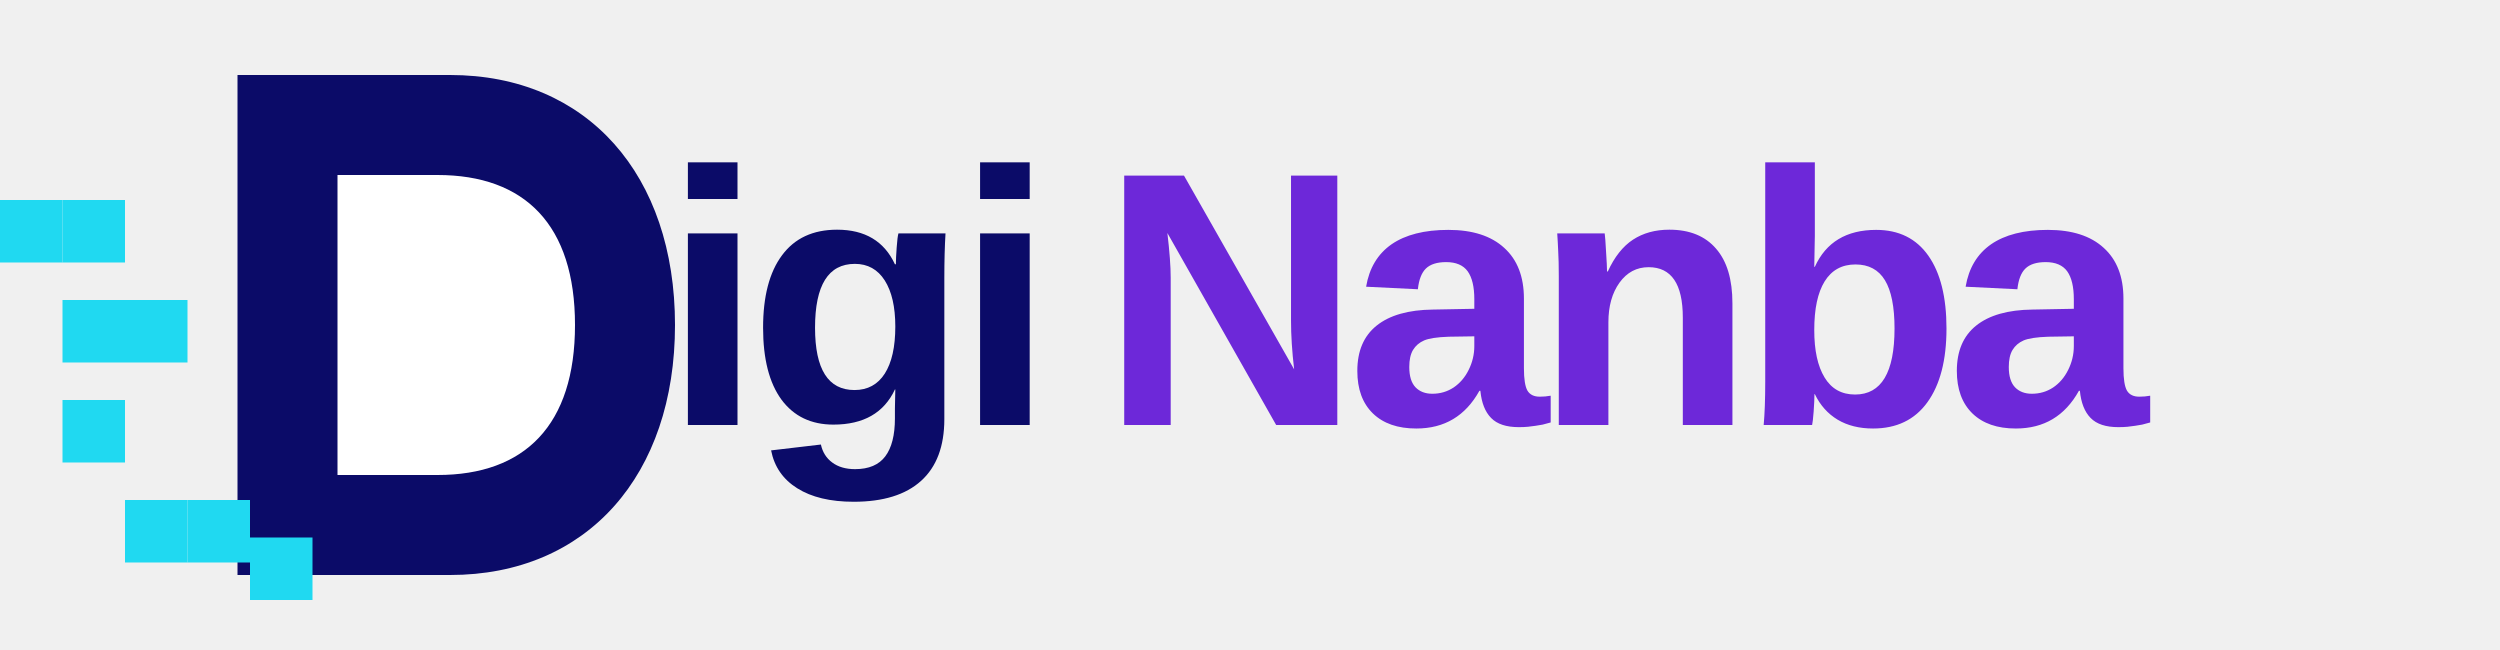
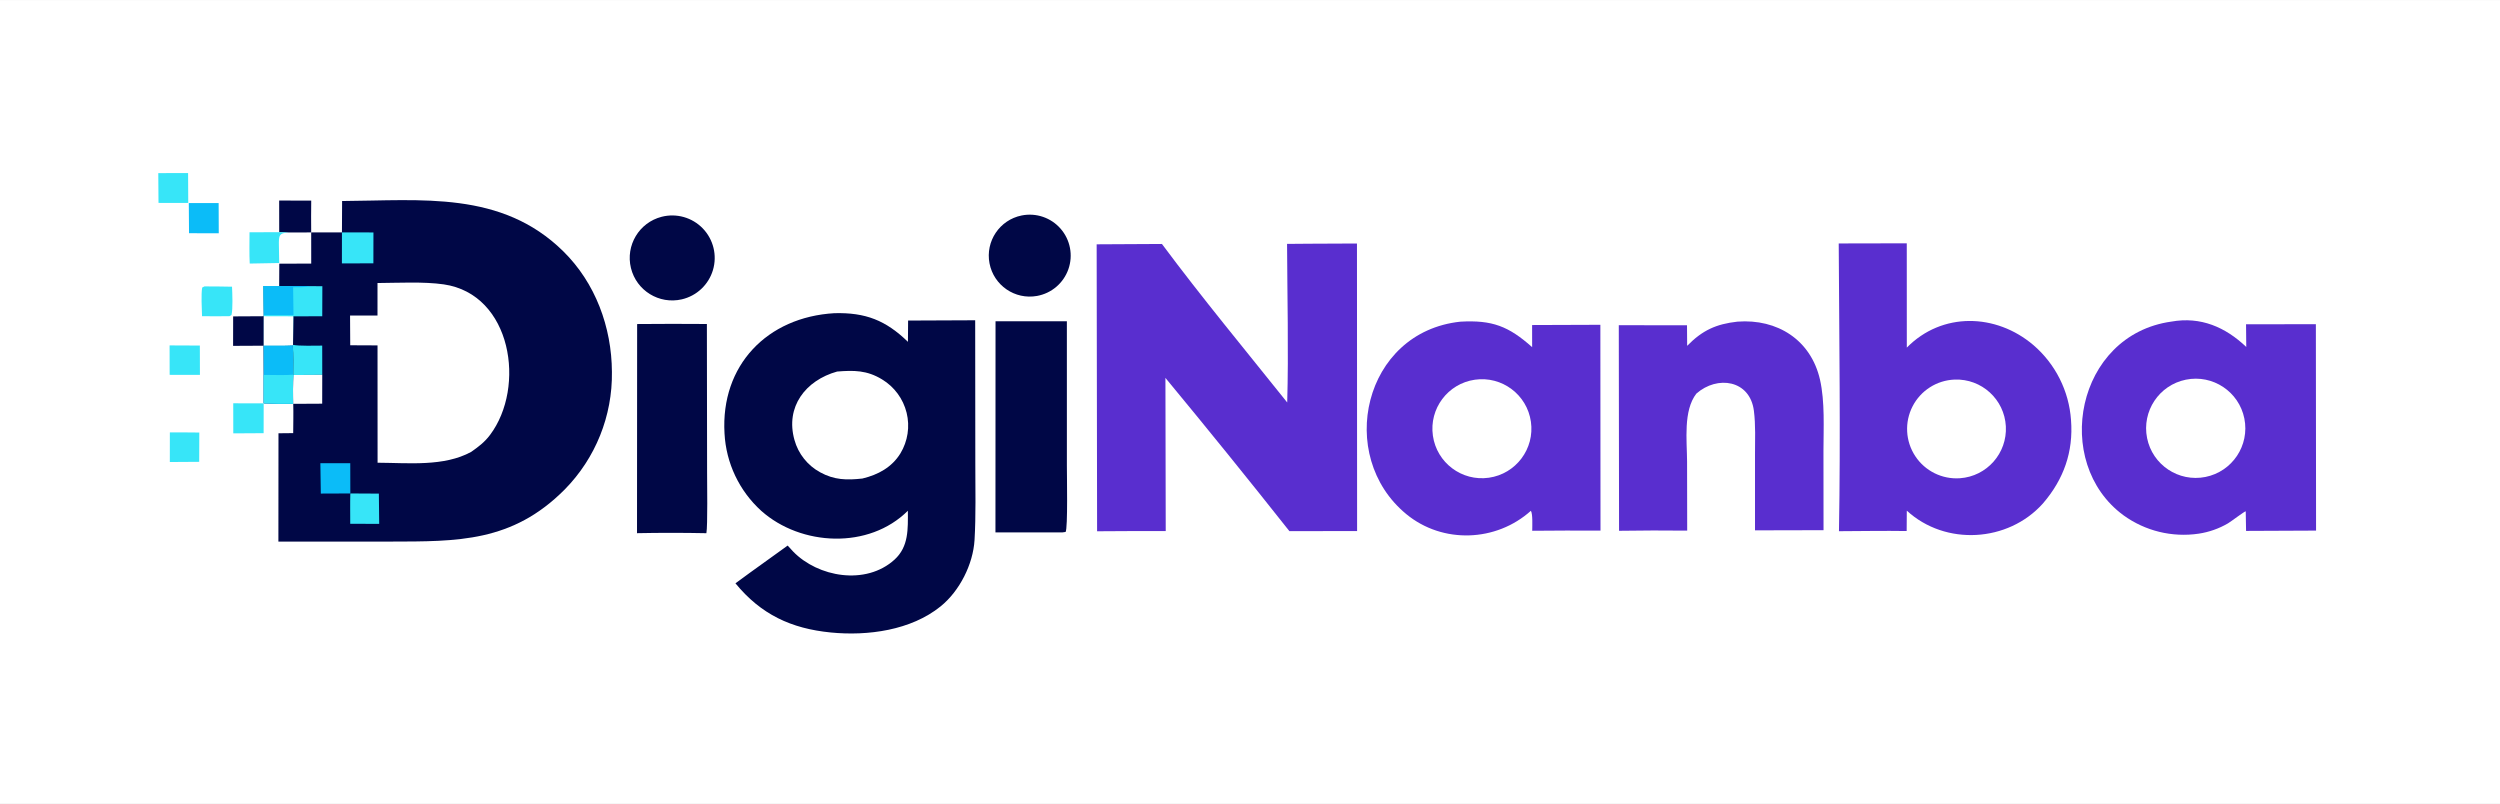
- <svg xmlns="http://www.w3.org/2000/svg" width="200" height="52" viewBox="0 0 200 52" role="img" aria-labelledby="logo-title logo-desc">
-   <g transform="translate(2 4)">
-     <path d="M17 2H34C45 2 52 10 52 22S45 42 34 42H17V2Z" fill="#0B0B68" />
-     <path d="M25 10H33C40 10 44 14 44 22S40 34 33 34H25V10Z" fill="#FFFFFF" />
-     <rect x="-12" y="12" width="5" height="5" fill="#20D9F1" />
-     <rect x="-2" y="12" width="5" height="5" fill="#20D9F1" />
-     <rect x="3" y="12" width="5" height="5" fill="#20D9F1" />
-     <rect x="-17" y="20" width="5" height="5" fill="#20D9F1" />
-     <rect x="-7" y="20" width="5" height="5" fill="#10104F" />
-     <rect x="3" y="20" width="5" height="5" fill="#20D9F1" />
-     <rect x="8" y="20" width="5" height="5" fill="#20D9F1" />
-     <rect x="-12" y="28" width="5" height="5" fill="#20D9F1" />
-     <rect x="3" y="28" width="5" height="5" fill="#20D9F1" />
-     <rect x="8" y="36" width="5" height="5" fill="#20D9F1" />
-     <rect x="13" y="36" width="5" height="5" fill="#20D9F1" />
-     <rect x="18" y="39" width="5" height="5" fill="#20D9F1" />
-   </g>
-   <text x="53" y="34" font-family="Arial, Helvetica, sans-serif" font-size="29" font-weight="800" letter-spacing="-1.2" fill="#0B0B68">igi</text>
-   <text x="88" y="34" font-family="Arial, Helvetica, sans-serif" font-size="29" font-weight="800" letter-spacing="-1.2" fill="#6D28D9">Nanba</text>
+ <svg xmlns="http://www.w3.org/2000/svg" version="1.1" style="display:block" viewBox="0 0 2048 658" width="1792" height="576" preserveAspectRatio="xMidYMid meet">
+   <path transform="translate(0,0)" fill="rgb(255,255,255)" d="M 0 0 L 2048 0 L 2048 658 L 0 658 L 0 0 z" />
+   <path transform="translate(0,0)" fill="rgb(0,7,70)" d="M 280.248 164.54 C 345.302 164.136 410.809 155.971 461.357 205.65 C 487.731 231.57 501.115 267.813 501.283 304.528 C 501.803 340.505 487.88 375.189 462.629 400.82 C 419.624 444.116 374.945 443.413 319.436 443.522 L 228.06 443.548 L 228.132 354.796 L 240.184 354.672 C 240.222 347.008 240.462 338.25 240.224 330.679 C 232.15 330.782 224.075 330.641 216.01 330.255 L 216.009 306.971 L 215.897 283.062 L 215.912 258.91 L 216.061 257.937 L 215.771 234.158 L 228.705 234.226 L 228.803 215.88 L 254.954 215.78 L 254.931 190.253 L 280.121 190.245 L 280.248 164.54 z" />
+   <path transform="translate(0,0)" fill="rgb(55,229,248)" d="M 215.771 234.158 L 228.705 234.226 C 236.893 234.325 246.678 233.929 254.553 234.271 L 264.078 234.303 L 263.993 258.959 L 240.265 258.985 L 240.036 282.373 L 239.845 282.874 C 232.768 283.247 223.17 283.017 215.897 283.062 L 215.912 258.91 L 216.061 257.937 L 215.771 234.158 z" />
+   <path transform="translate(0,0)" fill="rgb(11,188,248)" d="M 215.771 234.158 L 228.705 234.226 C 236.893 234.325 246.678 233.929 254.553 234.271 C 249.152 235.264 245.631 235.172 240.121 235.176 L 240.441 257.935 L 216.061 257.937 L 215.771 234.158 z" />
+   <path transform="translate(0,0)" fill="rgb(255,255,255)" d="M 215.912 258.91 L 240.265 258.985 L 240.036 282.373 L 239.845 282.874 C 232.768 283.247 223.17 283.017 215.897 283.062 L 215.912 258.91 z" />
+   <path transform="translate(0,0)" fill="rgb(11,188,248)" d="M 215.897 283.062 C 223.17 283.017 232.768 283.247 239.845 282.874 C 240.511 290.869 240.294 298.804 240.213 306.823 L 240.755 307.081 C 239.745 312.292 240.051 324.897 240.224 330.679 C 232.15 330.782 224.075 330.641 216.01 330.255 L 216.009 306.971 L 215.897 283.062 z" />
+   <path transform="translate(0,0)" fill="rgb(55,229,248)" d="M 216.009 306.971 C 222.378 306.996 234.295 307.361 240.213 306.823 L 240.755 307.081 C 239.745 312.292 240.051 324.897 240.224 330.679 C 232.15 330.782 224.075 330.641 216.01 330.255 L 216.009 306.971 z" />
+   <path transform="translate(0,0)" fill="rgb(55,229,248)" d="M 280.121 190.245 L 305.928 190.269 L 305.877 215.594 L 280.083 215.624 L 280.121 190.245 z" />
+   <path transform="translate(0,0)" fill="rgb(55,229,248)" d="M 240.036 282.373 C 244.902 283.403 258.298 283.02 263.961 282.988 L 263.992 306.936 L 240.755 307.081 L 240.213 306.823 C 240.294 298.804 240.511 290.869 239.845 282.874 L 240.036 282.373 z" />
+   <path transform="translate(0,0)" fill="rgb(255,255,255)" d="M 240.755 307.081 L 263.992 306.936 L 263.938 330.554 L 240.224 330.679 C 240.051 324.897 239.745 312.292 240.755 307.081 z" />
+   <path transform="translate(0,0)" fill="rgb(255,255,255)" d="M 309.253 231.713 C 325.955 231.6 347.197 230.454 363.492 232.81 C 419.392 240.889 430.948 317.033 401.397 356.203 C 396.858 362.22 392.009 365.812 385.937 370.082 C 363.629 382.212 334.988 379.064 309.311 378.915 L 309.273 282.803 L 286.909 282.702 L 286.769 258.323 L 309.243 258.363 L 309.253 231.713 z" />
+   <path transform="translate(0,0)" fill="rgb(11,188,248)" d="M 262.445 379.307 L 286.938 379.317 L 286.994 404.094 L 262.808 404.193 L 262.445 379.307 z" />
+   <path transform="translate(0,0)" fill="rgb(55,229,248)" d="M 286.994 404.094 L 310.369 404.226 L 310.636 428.999 L 286.913 428.962 C 286.927 420.953 286.742 412.022 286.994 404.094 z" />
+   <path transform="translate(0,0)" fill="rgb(0,7,70)" d="M 683.517 256.42 C 709.113 255.742 725.644 262.305 743.787 279.888 L 743.915 262.457 L 798.87 262.219 L 798.98 379.924 C 798.993 400.006 799.524 422.334 798.341 442.221 C 797.162 462.045 786.173 483.955 770.57 496.586 C 746.31 516.225 710.871 520.985 680.594 517.991 C 648.087 514.776 623.413 503.227 602.48 477.717 L 614.132 469.179 L 645.258 446.78 C 646.697 448.438 648.178 450.058 649.701 451.639 C 669.992 472.635 709.267 479.696 732.786 458.305 C 744.558 447.599 743.753 433.081 743.729 418.25 C 711.801 450.111 656.174 447.296 623.64 418.355 C 605.61 402.016 594.782 379.202 593.524 354.902 C 590.28 299.05 628.519 259.631 683.517 256.42 z" />
+   <path transform="translate(0,0)" fill="rgb(255,255,255)" d="M 685.771 304.226 C 699.509 303.142 710.106 303.072 722.538 310.631 C 732.624 316.709 739.879 326.55 742.7 337.983 C 745.492 349.302 743.672 361.265 737.642 371.242 C 730.603 382.713 719.267 388.802 706.518 391.859 C 693.79 393.285 683.428 393.128 671.838 386.741 C 661.532 381.135 653.946 371.582 650.82 360.273 C 643.198 333.089 659.943 311.45 685.771 304.226 z" />
+   <path transform="translate(0,0)" fill="rgb(89,46,207)" d="M 1072.62 199.508 L 1111.63 199.332 L 1111.74 434.899 L 1056.27 434.966 C 1022.88 392.751 989.026 350.904 954.716 309.433 L 954.962 434.906 L 930.5 434.893 L 898.739 435.074 L 898.381 200.001 L 951.861 199.714 C 984.482 243.605 1020.27 286.744 1054.48 329.561 C 1055.67 288.121 1054.53 241.442 1054.36 199.659 L 1072.62 199.508 z" />
+   <path transform="translate(0,0)" fill="rgb(89,46,207)" d="M 1506.28 199.295 L 1562.03 199.18 L 1562.06 284.62 C 1590.93 255.258 1635.18 256.489 1665.76 282.548 C 1683.84 298.075 1694.94 320.198 1696.58 343.972 C 1698.63 369.995 1690.53 392.532 1673.73 412.1 L 1673.41 412.465 C 1644.99 444.094 1593.72 447.233 1562.05 418.191 L 1561.94 434.877 C 1543.73 434.593 1524.75 434.934 1506.48 435.015 C 1507.85 358.018 1506.68 276.52 1506.28 199.295 z" />
+   <path transform="translate(0,0)" fill="rgb(255,255,255)" d="M 1601.23 310.806 C 1623.32 309.966 1642 327.008 1643.19 349.084 C 1644.37 371.161 1627.62 390.104 1605.57 391.633 C 1590.99 392.643 1577 385.719 1568.97 373.516 C 1560.93 361.314 1560.09 345.727 1566.78 332.735 C 1573.46 319.742 1586.63 311.361 1601.23 310.806 z" />
+   <path transform="translate(0,0)" fill="rgb(89,46,207)" d="M 1778.72 263.323 C 1802.8 259 1823.05 267.819 1840.14 284.085 L 1839.96 265.495 L 1897.16 265.448 L 1897.32 434.523 L 1839.98 434.781 L 1839.7 418.715 C 1838.87 418.583 1827.56 427.202 1825.19 428.571 C 1817.81 432.884 1809.68 435.755 1801.23 437.031 C 1779.48 440.274 1757.32 434.862 1739.52 421.957 C 1680.76 378.794 1700.66 274.273 1778.72 263.323 z" />
+   <path transform="translate(0,0)" fill="rgb(255,255,255)" d="M 1790.69 310.883 C 1812.71 306.437 1834.16 320.696 1838.58 342.719 C 1843.01 364.743 1828.73 386.178 1806.7 390.579 C 1784.7 394.974 1763.31 380.719 1758.89 358.727 C 1754.47 336.736 1768.7 315.323 1790.69 310.883 z" />
+   <path transform="translate(0,0)" fill="rgb(89,46,207)" d="M 1196.42 263.365 C 1222.48 261.926 1235.8 267.05 1255.13 284.249 L 1255.1 266.128 L 1311.02 265.926 L 1311.13 434.553 C 1292.49 434.432 1273.85 434.47 1255.21 434.666 C 1255.21 430.804 1255.73 420.984 1254.11 418.29 C 1225.62 443.878 1181.85 445.52 1152.08 421.057 C 1094 373.332 1116.85 271.777 1196.42 263.365 z" />
+   <path transform="translate(0,0)" fill="rgb(255,255,255)" d="M 1208.17 310.922 C 1230.36 307.713 1250.94 323.119 1254.12 345.314 C 1257.3 367.51 1241.86 388.072 1219.66 391.217 C 1197.51 394.357 1177 378.959 1173.83 356.809 C 1170.65 334.659 1186.02 314.125 1208.17 310.922 z" />
+   <path transform="translate(0,0)" fill="rgb(89,46,207)" d="M 1423.3 263.349 C 1456.07 260.852 1483.54 278.374 1490.95 310.909 C 1495.04 328.905 1493.81 350.664 1493.78 369.227 L 1493.84 434.185 L 1437.7 434.314 L 1437.7 372.224 C 1437.69 360.329 1438.3 348.071 1436.78 336.308 C 1433.53 311.092 1406.83 307.146 1389.65 322.308 C 1378.83 336.279 1381.95 360.645 1382.05 377.827 L 1382.15 434.551 C 1363.54 434.338 1344.94 434.382 1326.33 434.684 L 1326.11 266.267 L 1381.99 266.325 L 1382.12 283.166 C 1394.62 270.384 1405.92 265.304 1423.3 263.349 z" />
+   <path transform="translate(0,0)" fill="rgb(0,7,70)" d="M 815.542 263.065 L 873.977 263.023 L 873.987 381.73 C 873.975 388.61 874.854 432.794 872.933 435.639 L 870.25 436.008 L 815.476 435.984 L 815.542 263.065 z" />
+   <path transform="translate(0,0)" fill="rgb(0,7,70)" d="M 521.941 265.309 C 540.986 265.133 560.033 265.121 579.078 265.275 L 579.251 386.421 C 579.264 394.165 579.803 430.955 578.672 436.658 C 559.73 436.267 540.783 436.261 521.841 436.641 L 521.941 265.309 z" />
+   <path transform="translate(0,0)" fill="rgb(0,7,70)" d="M 542.029 177.448 C 554.173 174.331 567.055 177.986 575.753 187.016 C 584.45 196.046 587.62 209.056 584.051 221.074 C 580.481 233.093 570.724 242.263 558.508 245.082 C 539.937 249.367 521.374 237.921 516.862 219.404 C 512.351 200.887 523.569 182.185 542.029 177.448 z" />
+   <path transform="translate(0,0)" fill="rgb(0,7,70)" d="M 836.913 176.38 C 848.745 173.988 860.95 178.135 868.875 187.241 C 876.799 196.346 879.222 209.007 875.22 220.395 C 871.218 231.783 861.407 240.144 849.528 242.29 C 831.425 245.561 814.064 233.645 810.606 215.577 C 807.148 197.509 818.882 180.025 836.913 176.38 z" />
+   <path transform="translate(0,0)" fill="rgb(0,7,70)" d="M 228.699 164.142 L 254.957 164.195 C 254.941 172.654 254.733 181.861 254.931 190.253 L 237.128 190.316 L 228.726 190.056 L 228.699 164.142 z" />
+   <path transform="translate(0,0)" fill="rgb(55,229,248)" d="M 228.726 190.056 L 237.128 190.316 C 228.552 190.661 228.319 192.37 228.48 201.354 C 228.563 205.979 228.713 210.683 228.728 215.319 C 220.676 215.529 212.622 215.678 204.568 215.767 C 204.152 207.937 204.396 198.138 204.402 190.145 L 228.726 190.056 z" />
+   <path transform="translate(0,0)" fill="rgb(55,229,248)" d="M 216.01 330.255 L 215.962 354.72 L 191.106 354.87 L 191.073 330.238 L 216.01 330.255 z" />
+   <path transform="translate(0,0)" fill="rgb(55,229,248)" d="M 167.47 234.484 C 174.861 234.422 182.649 234.633 190.075 234.721 C 190.329 240.466 190.874 252.526 189.646 257.939 L 187.993 258.871 C 180.743 259.053 172.808 258.892 165.503 258.879 C 165.304 253.181 164.688 240.525 165.626 235.434 L 167.47 234.484 z" />
+   <path transform="translate(0,0)" fill="rgb(11,188,248)" d="M 154.666 166.182 L 179.111 166.182 L 179.207 190.954 L 154.85 190.909 L 154.666 166.182 z" />
+   <path transform="translate(0,0)" fill="rgb(0,7,70)" d="M 191.001 259.049 L 215.912 258.91 L 215.897 283.062 L 190.946 283.191 L 191.001 259.049 z" />
+   <path transform="translate(0,0)" fill="rgb(55,229,248)" d="M 138.927 282.816 L 163.713 282.928 L 163.78 306.959 L 138.972 306.92 L 138.927 282.816 z" />
+   <path transform="translate(0,0)" fill="rgb(55,229,248)" d="M 129.663 141.667 L 154.084 141.641 L 154.21 166.103 C 146.158 166.197 137.916 166.087 129.846 166.067 L 129.663 141.667 z" />
+   <path transform="translate(0,0)" fill="rgb(55,229,248)" d="M 139.145 354.081 C 147.087 353.994 155.309 354.146 163.275 354.191 L 163.185 378.186 L 139.118 378.345 L 139.145 354.081 z" />
</svg>
